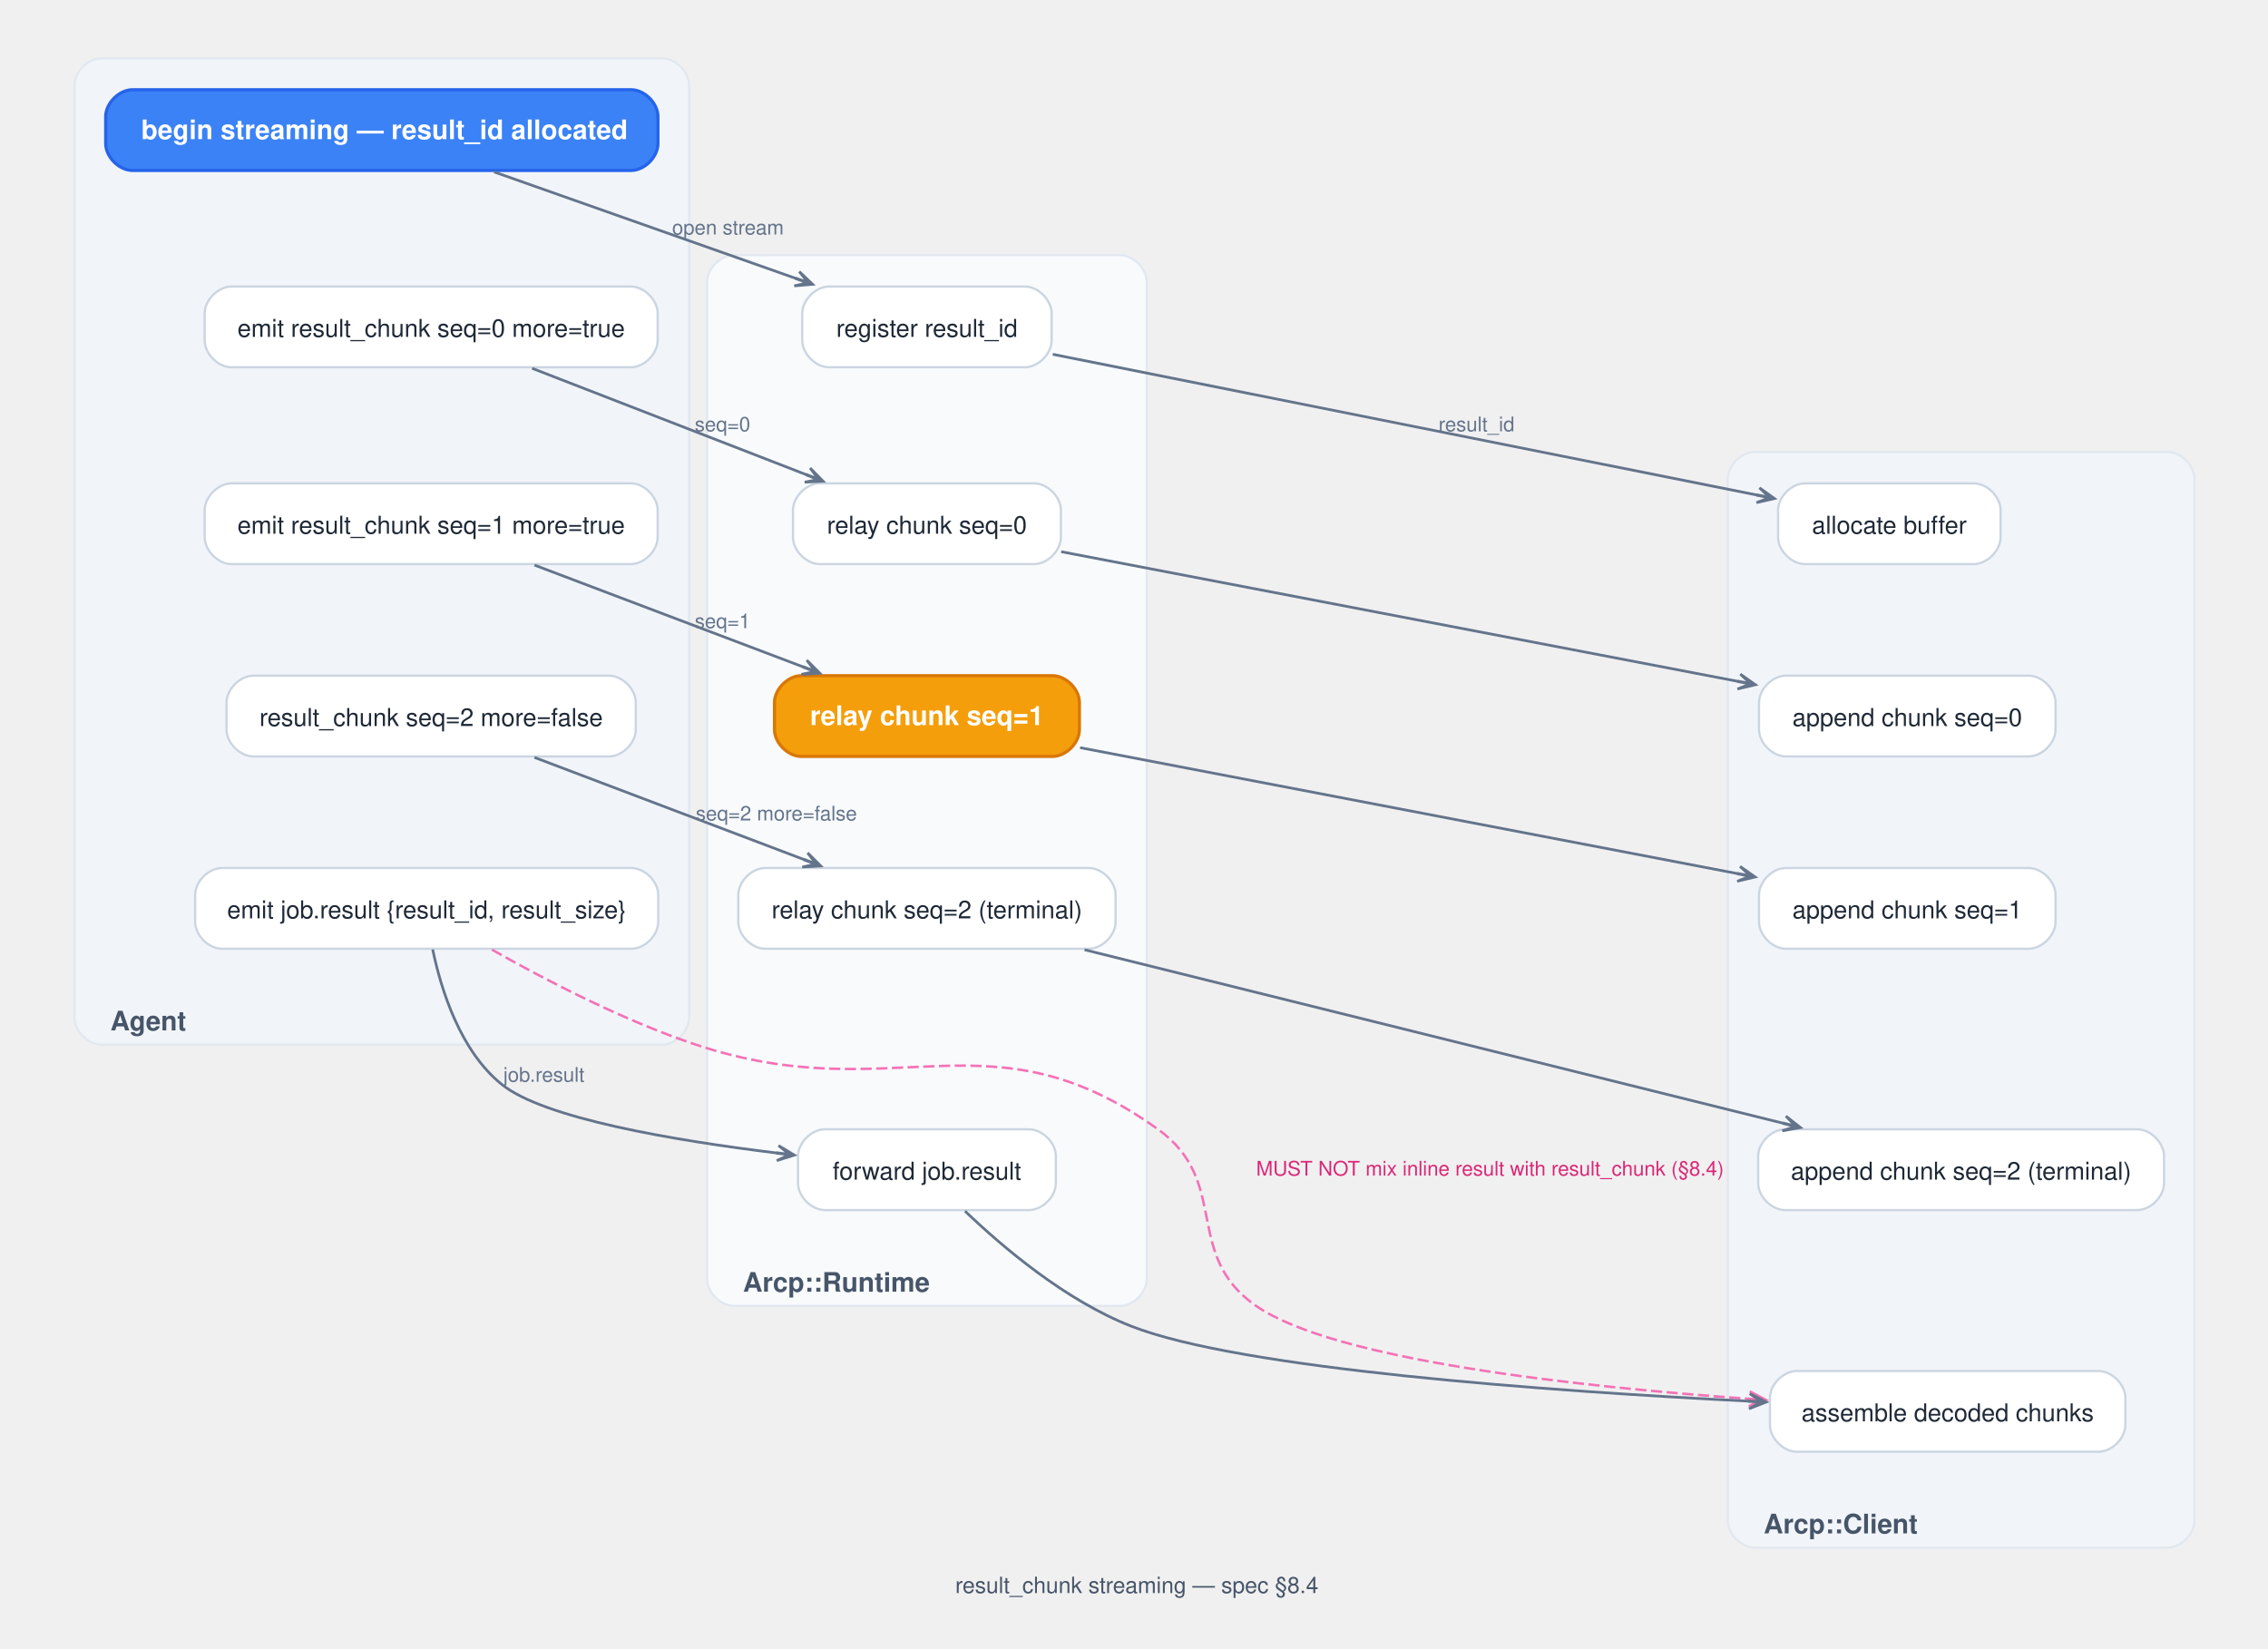
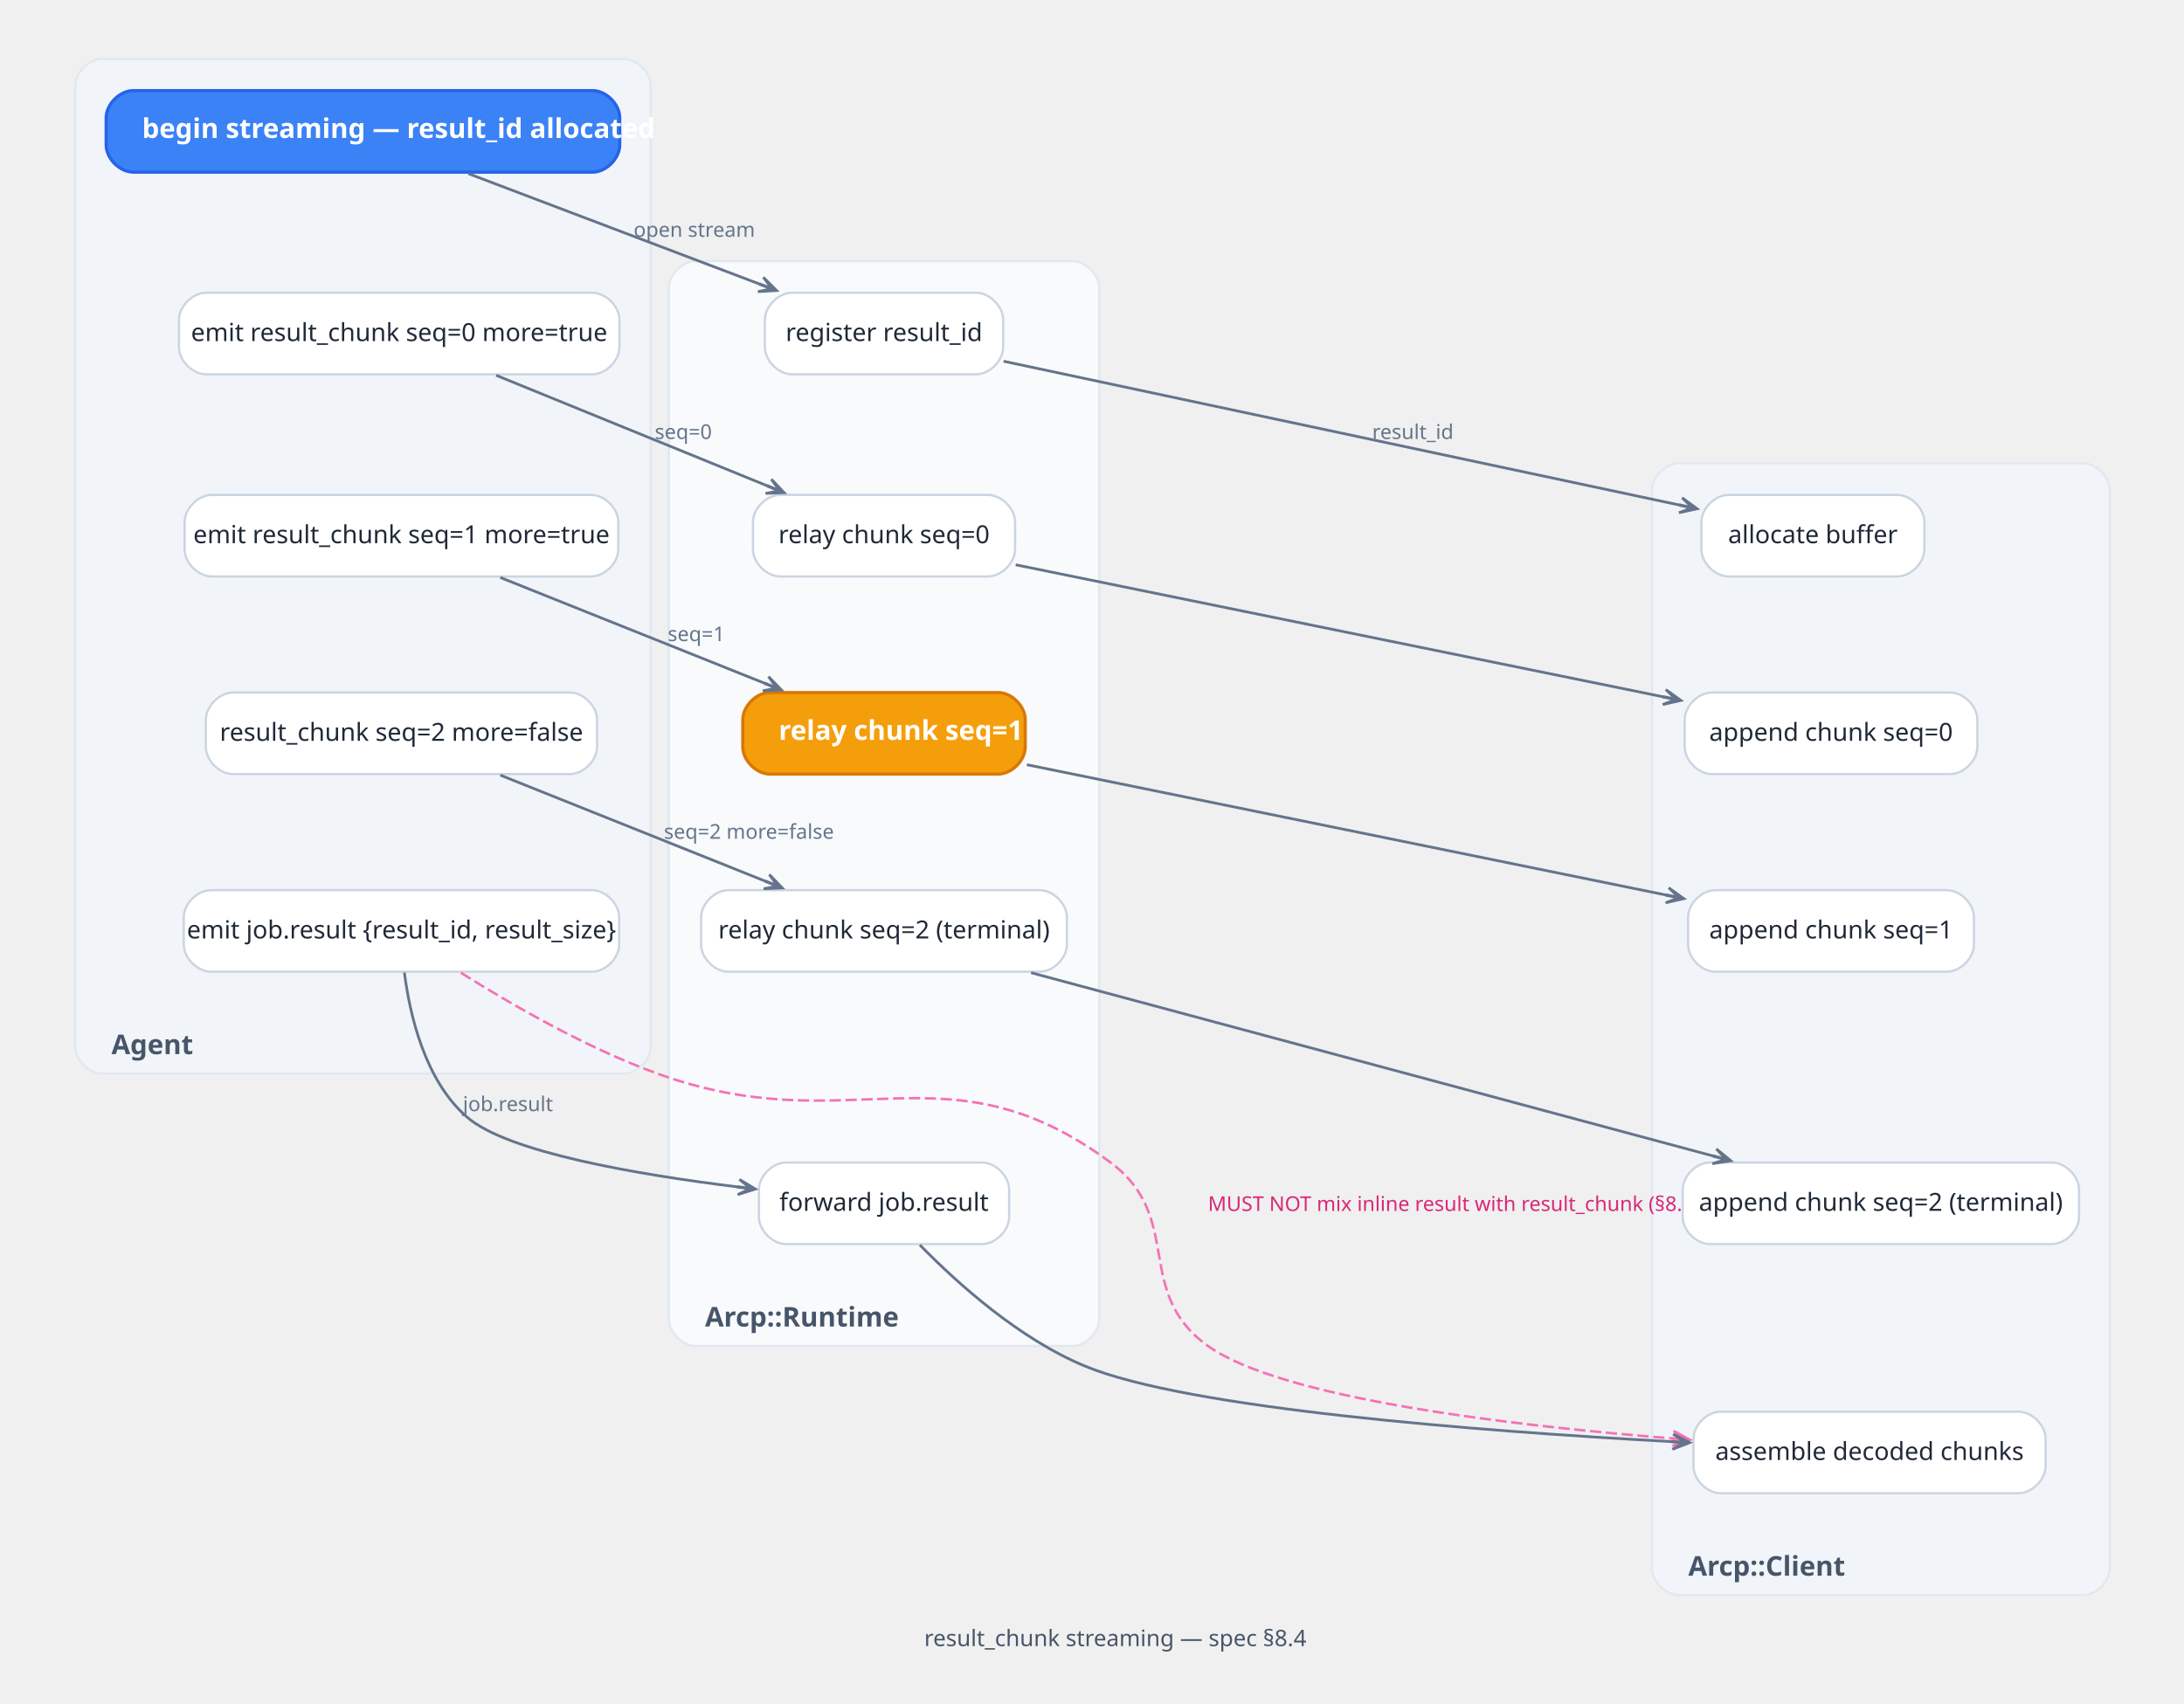
- <svg xmlns="http://www.w3.org/2000/svg" width="1011pt" height="735pt" viewBox="0.00 0.00 1011.00 735.00">
-   <g id="graph0" class="graph" transform="scale(1 1) rotate(0) translate(25.2 717.25)">
-     <text xml:space="preserve" text-anchor="start" x="400.62" y="-7" font-family="Helvetica,sans-Serif" font-size="10.00" fill="#475569">result_chunk streaming — spec §8.4</text>
+ <svg xmlns="http://www.w3.org/2000/svg" width="964pt" height="752pt" viewBox="0.00 0.00 964.00 752.00">
+   <g id="graph0" class="graph" transform="scale(1 1) rotate(0) translate(25.2 733.75)">
+     <text xml:space="preserve" text-anchor="start" x="382.75" y="-7" font-family="TT Commons Pro Trial" font-size="10.00" fill="#475569">result_chunk streaming — spec §8.4</text>
    <g id="clust1" class="cluster">
-       <path fill="#f1f5f9" stroke="#e2e8f0" d="M20,-251.5C20,-251.5 270,-251.5 270,-251.5 276,-251.5 282,-257.5 282,-263.5 282,-263.5 282,-679.25 282,-679.25 282,-685.25 276,-691.25 270,-691.25 270,-691.25 20,-691.25 20,-691.25 14,-691.25 8,-685.25 8,-679.25 8,-679.25 8,-263.5 8,-263.5 8,-257.5 14,-251.5 20,-251.5" />
-       <text xml:space="preserve" text-anchor="start" x="24" y="-257.85" font-family="Helvetica,sans-Serif" font-weight="bold" font-size="12.00" fill="#475569">Agent</text>
+       <path fill="#f1f5f9" stroke="#e2e8f0" d="M20,-259.75C20,-259.75 250,-259.75 250,-259.75 256,-259.75 262,-265.75 262,-271.75 262,-271.75 262,-695.75 262,-695.75 262,-701.75 256,-707.75 250,-707.75 250,-707.75 20,-707.75 20,-707.75 14,-707.75 8,-701.75 8,-695.75 8,-695.75 8,-271.75 8,-271.75 8,-265.75 14,-259.75 20,-259.75" />
+       <text xml:space="preserve" text-anchor="start" x="24" y="-268.35" font-family="TT Commons Pro Trial" font-weight="bold" font-size="12.00" fill="#475569">Agent</text>
    </g>
    <g id="clust2" class="cluster">
-       <path fill="#f8fafc" stroke="#e2e8f0" d="M302,-135C302,-135 474,-135 474,-135 480,-135 486,-141 486,-147 486,-147 486,-591.5 486,-591.5 486,-597.5 480,-603.5 474,-603.5 474,-603.5 302,-603.5 302,-603.5 296,-603.5 290,-597.5 290,-591.5 290,-591.5 290,-147 290,-147 290,-141 296,-135 302,-135" />
-       <text xml:space="preserve" text-anchor="start" x="306" y="-141.35" font-family="Helvetica,sans-Serif" font-weight="bold" font-size="12.00" fill="#475569">Arcp::Runtime</text>
+       <path fill="#f8fafc" stroke="#e2e8f0" d="M282,-139.5C282,-139.5 448,-139.5 448,-139.5 454,-139.5 460,-145.5 460,-151.5 460,-151.5 460,-606.5 460,-606.5 460,-612.5 454,-618.5 448,-618.5 448,-618.5 282,-618.5 282,-618.5 276,-618.5 270,-612.5 270,-606.5 270,-606.5 270,-151.5 270,-151.5 270,-145.5 276,-139.5 282,-139.5" />
+       <text xml:space="preserve" text-anchor="start" x="286" y="-148.1" font-family="TT Commons Pro Trial" font-weight="bold" font-size="12.00" fill="#475569">Arcp::Runtime</text>
    </g>
    <g id="clust3" class="cluster">
-       <path fill="#f1f5f9" stroke="#e2e8f0" d="M757,-27.25C757,-27.25 941,-27.25 941,-27.25 947,-27.25 953,-33.25 953,-39.25 953,-39.25 953,-503.75 953,-503.75 953,-509.75 947,-515.75 941,-515.75 941,-515.75 757,-515.75 757,-515.75 751,-515.75 745,-509.75 745,-503.75 745,-503.75 745,-39.25 745,-39.25 745,-33.25 751,-27.25 757,-27.25" />
-       <text xml:space="preserve" text-anchor="start" x="761" y="-33.6" font-family="Helvetica,sans-Serif" font-weight="bold" font-size="12.00" fill="#475569">Arcp::Client</text>
+       <path fill="#f1f5f9" stroke="#e2e8f0" d="M716,-29.5C716,-29.5 894,-29.5 894,-29.5 900,-29.5 906,-35.5 906,-41.5 906,-41.5 906,-517.25 906,-517.25 906,-523.25 900,-529.25 894,-529.25 894,-529.25 716,-529.25 716,-529.25 710,-529.25 704,-523.25 704,-517.25 704,-517.25 704,-41.5 704,-41.5 704,-35.5 710,-29.5 716,-29.5" />
+       <text xml:space="preserve" text-anchor="start" x="720" y="-38.1" font-family="TT Commons Pro Trial" font-weight="bold" font-size="12.00" fill="#475569">Arcp::Client</text>
    </g>
    <g id="node1" class="node">
-       <path fill="#3b82f6" stroke="#2563eb" stroke-width="1.4" d="M256.09,-677.25C256.09,-677.25 33.91,-677.25 33.91,-677.25 27.91,-677.25 21.91,-671.25 21.91,-665.25 21.91,-665.25 21.91,-653.25 21.91,-653.25 21.91,-647.25 27.91,-641.25 33.91,-641.25 33.91,-641.25 256.09,-641.25 256.09,-641.25 262.09,-641.25 268.09,-647.25 268.09,-653.25 268.09,-653.25 268.09,-665.25 268.09,-665.25 268.09,-671.25 262.09,-677.25 256.09,-677.25" />
-       <text xml:space="preserve" text-anchor="start" x="37.75" y="-655.23" font-family="Helvetica,sans-Serif" font-weight="bold" font-size="12.00" fill="white">begin streaming — result_id allocated</text>
+       <path fill="#3b82f6" stroke="#2563eb" stroke-width="1.4" d="M236.34,-693.75C236.34,-693.75 33.66,-693.75 33.66,-693.75 27.66,-693.75 21.66,-687.75 21.66,-681.75 21.66,-681.75 21.66,-669.75 21.66,-669.75 21.66,-663.75 27.66,-657.75 33.66,-657.75 33.66,-657.75 236.34,-657.75 236.34,-657.75 242.34,-657.75 248.34,-663.75 248.34,-669.75 248.34,-669.75 248.34,-681.75 248.34,-681.75 248.34,-687.75 242.34,-693.75 236.34,-693.75" />
+       <text xml:space="preserve" text-anchor="start" x="37.5" y="-672.85" font-family="TT Commons Pro Trial" font-weight="bold" font-size="12.00" fill="white">begin streaming — result_id allocated</text>
    </g>
    <g id="node2" class="node">
-       <path fill="white" stroke="#cbd5e1" d="M255.97,-589.5C255.97,-589.5 78.03,-589.5 78.03,-589.5 72.04,-589.5 66.03,-583.5 66.03,-577.5 66.03,-577.5 66.03,-565.5 66.03,-565.5 66.03,-559.5 72.03,-553.5 78.03,-553.5 78.03,-553.5 255.97,-553.5 255.97,-553.5 261.97,-553.5 267.97,-559.5 267.97,-565.5 267.97,-565.5 267.97,-577.5 267.97,-577.5 267.97,-583.5 261.97,-589.5 255.97,-589.5" />
-       <text xml:space="preserve" text-anchor="middle" x="167" y="-567.05" font-family="Helvetica,sans-Serif" font-size="11.00" fill="#1f2937">emit result_chunk seq=0 more=true</text>
+       <path fill="white" stroke="#cbd5e1" d="M236.22,-604.5C236.22,-604.5 65.79,-604.5 65.79,-604.5 59.78,-604.5 53.78,-598.5 53.78,-592.5 53.78,-592.5 53.78,-580.5 53.78,-580.5 53.78,-574.5 59.78,-568.5 65.78,-568.5 65.78,-568.5 236.22,-568.5 236.22,-568.5 242.22,-568.5 248.22,-574.5 248.22,-580.5 248.22,-580.5 248.22,-592.5 248.22,-592.5 248.22,-598.5 242.22,-604.5 236.22,-604.5" />
+       <text xml:space="preserve" text-anchor="middle" x="151" y="-583.17" font-family="TT Commons Pro Trial" font-size="11.00" fill="#1f2937">emit result_chunk seq=0 more=true</text>
    </g>
    <g id="node6" class="node">
-       <path fill="white" stroke="#cbd5e1" d="M431.59,-589.5C431.59,-589.5 344.41,-589.5 344.41,-589.5 338.41,-589.5 332.41,-583.5 332.41,-577.5 332.41,-577.5 332.41,-565.5 332.41,-565.5 332.41,-559.5 338.41,-553.5 344.41,-553.5 344.41,-553.5 431.59,-553.5 431.59,-553.5 437.59,-553.5 443.59,-559.5 443.59,-565.5 443.59,-565.5 443.59,-577.5 443.59,-577.5 443.59,-583.5 437.59,-589.5 431.59,-589.5" />
-       <text xml:space="preserve" text-anchor="middle" x="388" y="-567.05" font-family="Helvetica,sans-Serif" font-size="11.00" fill="#1f2937">register result_id</text>
+       <path fill="white" stroke="#cbd5e1" d="M405.59,-604.5C405.59,-604.5 324.41,-604.5 324.41,-604.5 318.41,-604.5 312.41,-598.5 312.41,-592.5 312.41,-592.5 312.41,-580.5 312.41,-580.5 312.41,-574.5 318.41,-568.5 324.41,-568.5 324.41,-568.5 405.59,-568.5 405.59,-568.5 411.59,-568.5 417.59,-574.5 417.59,-580.5 417.59,-580.5 417.59,-592.5 417.59,-592.5 417.59,-598.5 411.59,-604.5 405.59,-604.5" />
+       <text xml:space="preserve" text-anchor="middle" x="365" y="-583.17" font-family="TT Commons Pro Trial" font-size="11.00" fill="#1f2937">register result_id</text>
    </g>
    <g id="edge13" class="edge">
-       <path fill="none" stroke="#64748b" stroke-width="1.2" d="M195.06,-640.59C234.31,-626.73 288.99,-607.44 330.13,-592.92" />
-       <polygon fill="#64748b" stroke="#64748b" stroke-width="1.2" points="337.05,-590.48 331.1,-596.16 334.92,-591.34 330.01,-593.07 329.97,-592.98 329.94,-592.88 334.86,-591.15 328.85,-589.79 337.05,-590.48" />
-       <text xml:space="preserve" text-anchor="middle" x="299.29" y="-612.7" font-family="Helvetica,sans-Serif" font-size="9.00" fill="#64748b">open stream</text>
+       <path fill="none" stroke="#64748b" stroke-width="1.2" d="M181.54,-657.09C218.92,-642.91 271.47,-622.98 310.75,-608.08" />
+       <polygon fill="#64748b" stroke="#64748b" stroke-width="1.2" points="317.55,-605.5 311.74,-611.32 315.45,-606.4 310.57,-608.25 310.54,-608.16 310.5,-608.07 315.38,-606.22 309.34,-605 317.55,-605.5" />
+       <text xml:space="preserve" text-anchor="middle" x="281.27" y="-629.2" font-family="TT Commons Pro Trial" font-size="9.00" fill="#64748b">open stream</text>
    </g>
    <g id="node3" class="node">
-       <path fill="white" stroke="#cbd5e1" d="M255.97,-501.75C255.97,-501.75 78.03,-501.75 78.03,-501.75 72.04,-501.75 66.03,-495.75 66.03,-489.75 66.03,-489.75 66.03,-477.75 66.03,-477.75 66.03,-471.75 72.03,-465.75 78.03,-465.75 78.03,-465.75 255.97,-465.75 255.97,-465.75 261.97,-465.75 267.97,-471.75 267.97,-477.75 267.97,-477.75 267.97,-489.75 267.97,-489.75 267.97,-495.75 261.97,-501.75 255.97,-501.75" />
-       <text xml:space="preserve" text-anchor="middle" x="167" y="-479.3" font-family="Helvetica,sans-Serif" font-size="11.00" fill="#1f2937">emit result_chunk seq=1 more=true</text>
+       <path fill="white" stroke="#cbd5e1" d="M235.72,-515.25C235.72,-515.25 68.28,-515.25 68.28,-515.25 62.28,-515.25 56.28,-509.25 56.28,-503.25 56.28,-503.25 56.28,-491.25 56.28,-491.25 56.28,-485.25 62.28,-479.25 68.28,-479.25 68.28,-479.25 235.72,-479.25 235.72,-479.25 241.72,-479.25 247.72,-485.25 247.72,-491.25 247.72,-491.25 247.72,-503.25 247.72,-503.25 247.72,-509.25 241.72,-515.25 235.72,-515.25" />
+       <text xml:space="preserve" text-anchor="middle" x="152" y="-493.93" font-family="TT Commons Pro Trial" font-size="11.00" fill="#1f2937">emit result_chunk seq=1 more=true</text>
    </g>
    <g id="node7" class="node">
-       <path fill="white" stroke="#cbd5e1" d="M435.72,-501.75C435.72,-501.75 340.28,-501.75 340.28,-501.75 334.28,-501.75 328.28,-495.75 328.28,-489.75 328.28,-489.75 328.28,-477.75 328.28,-477.75 328.28,-471.75 334.28,-465.75 340.28,-465.75 340.28,-465.75 435.72,-465.75 435.72,-465.75 441.72,-465.75 447.72,-471.75 447.72,-477.75 447.72,-477.75 447.72,-489.75 447.72,-489.75 447.72,-495.75 441.72,-501.75 435.72,-501.75" />
-       <text xml:space="preserve" text-anchor="middle" x="388" y="-479.3" font-family="Helvetica,sans-Serif" font-size="11.00" fill="#1f2937">relay chunk seq=0</text>
+       <path fill="white" stroke="#cbd5e1" d="M410.84,-515.25C410.84,-515.25 319.16,-515.25 319.16,-515.25 313.16,-515.25 307.16,-509.25 307.16,-503.25 307.16,-503.25 307.16,-491.25 307.16,-491.25 307.16,-485.25 313.16,-479.25 319.16,-479.25 319.16,-479.25 410.84,-479.25 410.84,-479.25 416.84,-479.25 422.84,-485.25 422.84,-491.25 422.84,-491.25 422.84,-503.25 422.84,-503.25 422.84,-509.25 416.84,-515.25 410.84,-515.25" />
+       <text xml:space="preserve" text-anchor="middle" x="365" y="-493.93" font-family="TT Commons Pro Trial" font-size="11.00" fill="#1f2937">relay chunk seq=0</text>
    </g>
    <g id="edge14" class="edge">
-       <path fill="none" stroke="#64748b" stroke-width="1.2" d="M211.99,-553.04C247.54,-539.25 297.25,-519.96 334.78,-505.4" />
-       <polygon fill="#64748b" stroke="#64748b" stroke-width="1.2" points="341.71,-502.71 335.94,-508.57 339.61,-503.63 334.75,-505.52 334.72,-505.42 334.68,-505.33 339.54,-503.45 333.5,-502.28 341.71,-502.71" />
-       <text xml:space="preserve" text-anchor="middle" x="296.88" y="-524.95" font-family="Helvetica,sans-Serif" font-size="9.00" fill="#64748b">seq=0</text>
+       <path fill="none" stroke="#64748b" stroke-width="1.2" d="M193.79,-568.05C228.49,-553.91 277.49,-533.93 314.18,-518.97" />
+       <polygon fill="#64748b" stroke="#64748b" stroke-width="1.2" points="320.93,-516.22 315.26,-522.18 318.85,-517.17 314.02,-519.14 313.98,-519.05 313.95,-518.96 318.77,-516.99 312.71,-515.92 320.93,-516.22" />
+       <text xml:space="preserve" text-anchor="middle" x="276.42" y="-539.95" font-family="TT Commons Pro Trial" font-size="9.00" fill="#64748b">seq=0</text>
    </g>
    <g id="node4" class="node">
-       <path fill="white" stroke="#cbd5e1" d="M246.22,-416C246.22,-416 87.78,-416 87.78,-416 81.78,-416 75.78,-410 75.78,-404 75.78,-404 75.78,-392 75.78,-392 75.78,-386 81.78,-380 87.78,-380 87.78,-380 246.22,-380 246.22,-380 252.22,-380 258.22,-386 258.22,-392 258.22,-392 258.22,-404 258.22,-404 258.22,-410 252.22,-416 246.22,-416" />
-       <text xml:space="preserve" text-anchor="middle" x="167" y="-393.55" font-family="Helvetica,sans-Serif" font-size="11.00" fill="#1f2937">result_chunk seq=2 more=false</text>
+       <path fill="white" stroke="#cbd5e1" d="M226.34,-428C226.34,-428 77.66,-428 77.66,-428 71.66,-428 65.66,-422 65.66,-416 65.66,-416 65.66,-404 65.66,-404 65.66,-398 71.66,-392 77.66,-392 77.66,-392 226.34,-392 226.34,-392 232.34,-392 238.34,-398 238.34,-404 238.34,-404 238.34,-416 238.34,-416 238.34,-422 232.34,-428 226.34,-428" />
+       <text xml:space="preserve" text-anchor="middle" x="152" y="-406.68" font-family="TT Commons Pro Trial" font-size="11.00" fill="#1f2937">result_chunk seq=2 more=false</text>
    </g>
    <g id="node8" class="node">
-       <path fill="#f59e0b" stroke="#d97706" stroke-width="1.4" d="M443.97,-416C443.97,-416 332.03,-416 332.03,-416 326.03,-416 320.03,-410 320.03,-404 320.03,-404 320.03,-392 320.03,-392 320.03,-386 326.03,-380 332.03,-380 332.03,-380 443.97,-380 443.97,-380 449.97,-380 455.97,-386 455.97,-392 455.97,-392 455.97,-404 455.97,-404 455.97,-410 449.97,-416 443.97,-416" />
-       <text xml:space="preserve" text-anchor="start" x="335.88" y="-393.98" font-family="Helvetica,sans-Serif" font-weight="bold" font-size="12.00" fill="white">relay chunk seq=1</text>
+       <path fill="#f59e0b" stroke="#d97706" stroke-width="1.4" d="M415.34,-428C415.34,-428 314.66,-428 314.66,-428 308.66,-428 302.66,-422 302.66,-416 302.66,-416 302.66,-404 302.66,-404 302.66,-398 308.66,-392 314.66,-392 314.66,-392 415.34,-392 415.34,-392 421.34,-392 427.34,-398 427.34,-404 427.34,-404 427.34,-416 427.34,-416 427.34,-422 421.34,-428 415.34,-428" />
+       <text xml:space="preserve" text-anchor="start" x="318.5" y="-407.1" font-family="TT Commons Pro Trial" font-weight="bold" font-size="12.00" fill="white">relay chunk seq=1</text>
    </g>
    <g id="edge15" class="edge">
-       <path fill="none" stroke="#64748b" stroke-width="1.2" d="M213.06,-465.3C248.11,-452.01 296.45,-433.69 333.43,-419.68" />
-       <polygon fill="#64748b" stroke="#64748b" stroke-width="1.2" points="340.25,-417.09 334.44,-422.91 338.15,-418 333.27,-419.85 333.24,-419.75 333.2,-419.66 338.08,-417.81 332.04,-416.6 340.25,-417.09" />
-       <text xml:space="preserve" text-anchor="middle" x="296.88" y="-437.2" font-family="Helvetica,sans-Serif" font-size="9.00" fill="#64748b">seq=1</text>
+       <path fill="none" stroke="#64748b" stroke-width="1.2" d="M195.62,-478.79C229.68,-465.16 277.1,-446.18 313.11,-431.77" />
+       <polygon fill="#64748b" stroke="#64748b" stroke-width="1.2" points="319.72,-429.12 314.01,-435.04 317.63,-430.07 312.79,-432 312.75,-431.91 312.72,-431.82 317.56,-429.88 311.5,-428.78 319.72,-429.12" />
+       <text xml:space="preserve" text-anchor="middle" x="282.13" y="-450.7" font-family="TT Commons Pro Trial" font-size="9.00" fill="#64748b">seq=1</text>
    </g>
    <g id="node5" class="node">
-       <path fill="white" stroke="#cbd5e1" d="M256.22,-330.25C256.22,-330.25 73.78,-330.25 73.78,-330.25 67.78,-330.25 61.78,-324.25 61.78,-318.25 61.78,-318.25 61.78,-306.25 61.78,-306.25 61.78,-300.25 67.78,-294.25 73.78,-294.25 73.78,-294.25 256.22,-294.25 256.22,-294.25 262.22,-294.25 268.22,-300.25 268.22,-306.25 268.22,-306.25 268.22,-318.25 268.22,-318.25 268.22,-324.25 262.22,-330.25 256.22,-330.25" />
-       <text xml:space="preserve" text-anchor="middle" x="165" y="-307.8" font-family="Helvetica,sans-Serif" font-size="11.00" fill="#1f2937">emit job.result {result_id, result_size}</text>
+       <path fill="white" stroke="#cbd5e1" d="M236.09,-340.75C236.09,-340.75 67.91,-340.75 67.91,-340.75 61.91,-340.75 55.91,-334.75 55.91,-328.75 55.91,-328.75 55.91,-316.75 55.91,-316.75 55.91,-310.75 61.91,-304.75 67.91,-304.75 67.91,-304.75 236.09,-304.75 236.09,-304.75 242.09,-304.75 248.09,-310.75 248.09,-316.75 248.09,-316.75 248.09,-328.75 248.09,-328.75 248.09,-334.75 242.09,-340.75 236.09,-340.75" />
+       <text xml:space="preserve" text-anchor="middle" x="152" y="-319.43" font-family="TT Commons Pro Trial" font-size="11.00" fill="#1f2937">emit job.result {result_id, result_size}</text>
    </g>
    <g id="node9" class="node">
-       <path fill="white" stroke="#cbd5e1" d="M460.09,-330.25C460.09,-330.25 315.91,-330.25 315.91,-330.25 309.91,-330.25 303.91,-324.25 303.91,-318.25 303.91,-318.25 303.91,-306.25 303.91,-306.25 303.91,-300.25 309.91,-294.25 315.91,-294.25 315.91,-294.25 460.09,-294.25 460.09,-294.25 466.09,-294.25 472.09,-300.25 472.09,-306.25 472.09,-306.25 472.09,-318.25 472.09,-318.25 472.09,-324.25 466.09,-330.25 460.09,-330.25" />
-       <text xml:space="preserve" text-anchor="middle" x="388" y="-307.8" font-family="Helvetica,sans-Serif" font-size="11.00" fill="#1f2937">relay chunk seq=2 (terminal)</text>
+       <path fill="white" stroke="#cbd5e1" d="M433.72,-340.75C433.72,-340.75 296.28,-340.75 296.28,-340.75 290.28,-340.75 284.28,-334.75 284.28,-328.75 284.28,-328.75 284.28,-316.75 284.28,-316.75 284.28,-310.75 290.28,-304.75 296.28,-304.75 296.28,-304.75 433.72,-304.75 433.72,-304.75 439.72,-304.75 445.72,-310.75 445.72,-316.75 445.72,-316.75 445.72,-328.75 445.72,-328.75 445.72,-334.75 439.72,-340.75 433.72,-340.75" />
+       <text xml:space="preserve" text-anchor="middle" x="365" y="-319.43" font-family="TT Commons Pro Trial" font-size="11.00" fill="#1f2937">relay chunk seq=2 (terminal)</text>
    </g>
    <g id="edge16" class="edge">
-       <path fill="none" stroke="#64748b" stroke-width="1.2" d="M213.06,-379.55C248.22,-366.22 296.77,-347.82 333.81,-333.79" />
-       <polygon fill="#64748b" stroke="#64748b" stroke-width="1.2" points="340.63,-331.2 334.81,-337.01 338.53,-332.1 333.65,-333.95 333.62,-333.86 333.58,-333.76 338.46,-331.92 332.42,-330.7 340.63,-331.2" />
-       <text xml:space="preserve" text-anchor="middle" x="320.88" y="-351.45" font-family="Helvetica,sans-Serif" font-size="9.00" fill="#64748b">seq=2 more=false</text>
+       <path fill="none" stroke="#64748b" stroke-width="1.2" d="M195.62,-391.54C229.79,-377.87 277.42,-358.8 313.47,-344.37" />
+       <polygon fill="#64748b" stroke="#64748b" stroke-width="1.2" points="320.08,-341.73 314.37,-347.65 318,-342.67 313.16,-344.61 313.12,-344.51 313.08,-344.42 317.92,-342.48 311.87,-341.38 320.08,-341.73" />
+       <text xml:space="preserve" text-anchor="middle" x="305.38" y="-363.45" font-family="TT Commons Pro Trial" font-size="9.00" fill="#64748b">seq=2 more=false</text>
    </g>
    <g id="node10" class="node">
-       <path fill="white" stroke="#cbd5e1" d="M433.47,-213.75C433.47,-213.75 342.53,-213.75 342.53,-213.75 336.53,-213.75 330.53,-207.75 330.53,-201.75 330.53,-201.75 330.53,-189.75 330.53,-189.75 330.53,-183.75 336.53,-177.75 342.53,-177.75 342.53,-177.75 433.47,-177.75 433.47,-177.75 439.47,-177.75 445.47,-183.75 445.47,-189.75 445.47,-189.75 445.47,-201.75 445.47,-201.75 445.47,-207.75 439.47,-213.75 433.47,-213.75" />
-       <text xml:space="preserve" text-anchor="middle" x="388" y="-191.3" font-family="Helvetica,sans-Serif" font-size="11.00" fill="#1f2937">forward job.result</text>
+       <path fill="white" stroke="#cbd5e1" d="M408.22,-220.5C408.22,-220.5 321.78,-220.5 321.78,-220.5 315.78,-220.5 309.78,-214.5 309.78,-208.5 309.78,-208.5 309.78,-196.5 309.78,-196.5 309.78,-190.5 315.78,-184.5 321.78,-184.5 321.78,-184.5 408.22,-184.5 408.22,-184.5 414.22,-184.5 420.22,-190.5 420.22,-196.5 420.22,-196.5 420.22,-208.5 420.22,-208.5 420.22,-214.5 414.22,-220.5 408.22,-220.5" />
+       <text xml:space="preserve" text-anchor="middle" x="365" y="-199.18" font-family="TT Commons Pro Trial" font-size="11.00" fill="#1f2937">forward job.result</text>
    </g>
    <g id="edge17" class="edge">
-       <path fill="none" stroke="#64748b" stroke-width="1.2" d="M167.68,-293.93C171.4,-276.06 179.89,-248.73 198.5,-233.75 217.27,-218.64 274.7,-208.84 321.46,-203.14" />
-       <polygon fill="#64748b" stroke="#64748b" stroke-width="1.2" points="328.9,-202.26 321.85,-206.49 326.64,-202.63 321.47,-203.24 321.46,-203.14 321.44,-203.04 326.62,-202.43 321.06,-199.79 328.9,-202.26" />
-       <text xml:space="preserve" text-anchor="middle" x="217.25" y="-234.95" font-family="Helvetica,sans-Serif" font-size="9.00" fill="#64748b">job.result</text>
+       <path fill="none" stroke="#64748b" stroke-width="1.2" d="M153.3,-304.38C155.67,-285.75 162.31,-256.67 181,-240.5 198.83,-225.08 255.27,-215.27 300.99,-209.66" />
+       <polygon fill="#64748b" stroke="#64748b" stroke-width="1.2" points="308.23,-208.8 301.18,-213.03 305.97,-209.17 300.79,-209.78 300.78,-209.68 300.77,-209.58 305.95,-208.97 300.38,-206.33 308.23,-208.8" />
+       <text xml:space="preserve" text-anchor="middle" x="199" y="-243.2" font-family="TT Commons Pro Trial" font-size="9.00" fill="#64748b">job.result</text>
    </g>
    <g id="node15" class="node">
-       <path fill="white" stroke="#cbd5e1" d="M910.22,-106C910.22,-106 775.78,-106 775.78,-106 769.78,-106 763.78,-100 763.78,-94 763.78,-94 763.78,-82 763.78,-82 763.78,-76 769.78,-70 775.78,-70 775.78,-70 910.22,-70 910.22,-70 916.22,-70 922.22,-76 922.22,-82 922.22,-82 922.22,-94 922.22,-94 922.22,-100 916.22,-106 910.22,-106" />
-       <text xml:space="preserve" text-anchor="middle" x="843" y="-83.55" font-family="Helvetica,sans-Serif" font-size="11.00" fill="#1f2937">assemble decoded chunks</text>
+       <path fill="white" stroke="#cbd5e1" d="M865.72,-110.5C865.72,-110.5 734.28,-110.5 734.28,-110.5 728.28,-110.5 722.28,-104.5 722.28,-98.5 722.28,-98.5 722.28,-86.5 722.28,-86.5 722.28,-80.5 728.28,-74.5 734.28,-74.5 734.28,-74.5 865.72,-74.5 865.72,-74.5 871.72,-74.5 877.72,-80.5 877.72,-86.5 877.72,-86.5 877.72,-98.5 877.72,-98.5 877.72,-104.5 871.72,-110.5 865.72,-110.5" />
+       <text xml:space="preserve" text-anchor="middle" x="800" y="-89.17" font-family="TT Commons Pro Trial" font-size="11.00" fill="#1f2937">assemble decoded chunks</text>
    </g>
    <g id="edge23" class="edge">
-       <path fill="none" stroke="#f472b6" stroke-width="1.1" stroke-dasharray="5,2" d="M194.09,-293.86C217.79,-280.41 252.54,-262.31 285,-251.5 373.31,-222.08 415.38,-268.02 491,-213.75 523.53,-190.41 501.84,-157.8 534.75,-135 569.51,-110.92 676.74,-99.09 754.98,-93.54" />
-       <polygon fill="#f472b6" stroke="#f472b6" stroke-width="1.1" points="762.07,-93.05 754.82,-96.93 759.67,-93.26 754.6,-93.61 754.59,-93.56 754.59,-93.52 759.67,-93.16 754.36,-90.2 762.07,-93.05" />
-       <text xml:space="preserve" text-anchor="start" x="534.75" y="-193.12" font-family="Helvetica,sans-Serif" font-size="9.00" fill="#db2777">MUST NOT mix inline result with result_chunk (§8.4)</text>
+       <path fill="none" stroke="#f472b6" stroke-width="1.1" stroke-dasharray="5,2" d="M178.29,-304.27C200.52,-290.25 233.65,-271.11 265,-259.75 350.16,-228.88 392.25,-274.47 465,-220.5 497.73,-196.22 474.82,-163.17 508,-139.5 540.24,-116.51 639.7,-104.52 713.63,-98.63" />
+       <polygon fill="#f472b6" stroke="#f472b6" stroke-width="1.1" points="720.72,-98.08 713.51,-102.02 718.33,-98.31 713.25,-98.71 713.25,-98.66 713.24,-98.61 718.32,-98.21 712.99,-95.29 720.72,-98.08" />
+       <text xml:space="preserve" text-anchor="start" x="508" y="-199.12" font-family="TT Commons Pro Trial" font-size="9.00" fill="#db2777">MUST NOT mix inline result with result_chunk (§8.4)</text>
    </g>
    <g id="node11" class="node">
-       <path fill="white" stroke="#cbd5e1" d="M854.59,-501.75C854.59,-501.75 779.41,-501.75 779.41,-501.75 773.41,-501.75 767.41,-495.75 767.41,-489.75 767.41,-489.75 767.41,-477.75 767.41,-477.75 767.41,-471.75 773.41,-465.75 779.41,-465.75 779.41,-465.75 854.59,-465.75 854.59,-465.75 860.59,-465.75 866.59,-471.75 866.59,-477.75 866.59,-477.75 866.59,-489.75 866.59,-489.75 866.59,-495.75 860.59,-501.75 854.59,-501.75" />
-       <text xml:space="preserve" text-anchor="middle" x="817" y="-479.3" font-family="Helvetica,sans-Serif" font-size="11.00" fill="#1f2937">allocate buffer</text>
+       <path fill="white" stroke="#cbd5e1" d="M812.22,-515.25C812.22,-515.25 737.78,-515.25 737.78,-515.25 731.78,-515.25 725.78,-509.25 725.78,-503.25 725.78,-503.25 725.78,-491.25 725.78,-491.25 725.78,-485.25 731.78,-479.25 737.78,-479.25 737.78,-479.25 812.22,-479.25 812.22,-479.25 818.22,-479.25 824.22,-485.25 824.22,-491.25 824.22,-491.25 824.22,-503.25 824.22,-503.25 824.22,-509.25 818.22,-515.25 812.22,-515.25" />
+       <text xml:space="preserve" text-anchor="middle" x="775" y="-493.93" font-family="TT Commons Pro Trial" font-size="11.00" fill="#1f2937">allocate buffer</text>
    </g>
    <g id="edge22" class="edge">
-       <path fill="none" stroke="#64748b" stroke-width="1.2" d="M444.08,-559.29C525.49,-543.02 675.69,-513 758.46,-496.45" />
-       <polygon fill="#64748b" stroke="#64748b" stroke-width="1.2" points="765.79,-494.99 759.1,-499.76 763.57,-495.53 758.46,-496.55 758.44,-496.46 758.42,-496.36 763.53,-495.34 757.78,-493.15 765.79,-494.99" />
-       <text xml:space="preserve" text-anchor="middle" x="632.99" y="-524.95" font-family="Helvetica,sans-Serif" font-size="9.00" fill="#64748b">result_id</text>
+       <path fill="none" stroke="#64748b" stroke-width="1.2" d="M417.76,-574.27C494.66,-557.91 637.03,-527.61 716.85,-510.62" />
+       <polygon fill="#64748b" stroke="#64748b" stroke-width="1.2" points="723.9,-509.13 717.26,-513.99 721.68,-509.7 716.58,-510.78 716.56,-510.69 716.54,-510.59 721.64,-509.5 715.86,-507.39 723.9,-509.13" />
+       <text xml:space="preserve" text-anchor="middle" x="598.42" y="-539.95" font-family="TT Commons Pro Trial" font-size="9.00" fill="#64748b">result_id</text>
    </g>
    <g id="node12" class="node">
-       <path fill="white" stroke="#cbd5e1" d="M879.09,-416C879.09,-416 770.91,-416 770.91,-416 764.91,-416 758.91,-410 758.91,-404 758.91,-404 758.91,-392 758.91,-392 758.91,-386 764.91,-380 770.91,-380 770.91,-380 879.09,-380 879.09,-380 885.09,-380 891.09,-386 891.09,-392 891.09,-392 891.09,-404 891.09,-404 891.09,-410 885.09,-416 879.09,-416" />
-       <text xml:space="preserve" text-anchor="middle" x="825" y="-393.55" font-family="Helvetica,sans-Serif" font-size="11.00" fill="#1f2937">append chunk seq=0</text>
+       <path fill="white" stroke="#cbd5e1" d="M835.59,-428C835.59,-428 730.41,-428 730.41,-428 724.41,-428 718.41,-422 718.41,-416 718.41,-416 718.41,-404 718.41,-404 718.41,-398 724.41,-392 730.41,-392 730.41,-392 835.59,-392 835.59,-392 841.59,-392 847.59,-398 847.59,-404 847.59,-404 847.59,-416 847.59,-416 847.59,-422 841.59,-428 835.59,-428" />
+       <text xml:space="preserve" text-anchor="middle" x="783" y="-406.68" font-family="TT Commons Pro Trial" font-size="11.00" fill="#1f2937">append chunk seq=0</text>
    </g>
    <g id="edge18" class="edge">
-       <path fill="none" stroke="#64748b" stroke-width="1.2" d="M447.85,-471.28C526.49,-456.21 664.64,-429.73 750.12,-413.35" />
-       <polygon fill="#64748b" stroke="#64748b" stroke-width="1.2" points="757.3,-411.97 750.57,-416.7 755.08,-412.5 749.96,-413.48 749.94,-413.39 749.92,-413.29 755.04,-412.31 749.3,-410.07 757.3,-411.97" />
+       <path fill="none" stroke="#64748b" stroke-width="1.2" d="M423.12,-484.4C497.9,-469.15 627.86,-442.64 709.45,-426" />
+       <polygon fill="#64748b" stroke="#64748b" stroke-width="1.2" points="716.73,-424.51 710.06,-429.32 714.51,-425.07 709.41,-426.11 709.39,-426.01 709.37,-425.92 714.47,-424.87 708.71,-422.71 716.73,-424.51" />
    </g>
    <g id="node13" class="node">
-       <path fill="white" stroke="#cbd5e1" d="M879.09,-330.25C879.09,-330.25 770.91,-330.25 770.91,-330.25 764.91,-330.25 758.91,-324.25 758.91,-318.25 758.91,-318.25 758.91,-306.25 758.91,-306.25 758.91,-300.25 764.91,-294.25 770.91,-294.25 770.91,-294.25 879.09,-294.25 879.09,-294.25 885.09,-294.25 891.09,-300.25 891.09,-306.25 891.09,-306.25 891.09,-318.25 891.09,-318.25 891.09,-324.25 885.09,-330.25 879.09,-330.25" />
-       <text xml:space="preserve" text-anchor="middle" x="825" y="-307.8" font-family="Helvetica,sans-Serif" font-size="11.00" fill="#1f2937">append chunk seq=1</text>
+       <path fill="white" stroke="#cbd5e1" d="M834.09,-340.75C834.09,-340.75 731.91,-340.75 731.91,-340.75 725.91,-340.75 719.91,-334.75 719.91,-328.75 719.91,-328.75 719.91,-316.75 719.91,-316.75 719.91,-310.75 725.91,-304.75 731.91,-304.75 731.91,-304.75 834.09,-304.75 834.09,-304.75 840.09,-304.75 846.09,-310.75 846.09,-316.75 846.09,-316.75 846.09,-328.75 846.09,-328.75 846.09,-334.75 840.09,-340.75 834.09,-340.75" />
+       <text xml:space="preserve" text-anchor="middle" x="783" y="-319.43" font-family="TT Commons Pro Trial" font-size="11.00" fill="#1f2937">append chunk seq=1</text>
    </g>
    <g id="edge19" class="edge">
-       <path fill="none" stroke="#64748b" stroke-width="1.2" d="M456.28,-383.91C536.04,-368.63 667.55,-343.43 750.06,-327.61" />
-       <polygon fill="#64748b" stroke="#64748b" stroke-width="1.2" points="757.19,-326.25 750.46,-330.97 754.96,-326.77 749.85,-327.75 749.83,-327.66 749.81,-327.56 754.93,-326.58 749.19,-324.34 757.19,-326.25" />
+       <path fill="none" stroke="#64748b" stroke-width="1.2" d="M428.03,-396.14C503.95,-380.66 631.19,-354.71 710.93,-338.45" />
+       <polygon fill="#64748b" stroke="#64748b" stroke-width="1.2" points="718.02,-337 711.35,-341.81 715.8,-337.56 710.69,-338.6 710.67,-338.5 710.65,-338.4 715.76,-337.36 710,-335.19 718.02,-337" />
    </g>
    <g id="node14" class="node">
-       <path fill="white" stroke="#cbd5e1" d="M927.47,-213.75C927.47,-213.75 770.53,-213.75 770.53,-213.75 764.53,-213.75 758.53,-207.75 758.53,-201.75 758.53,-201.75 758.53,-189.75 758.53,-189.75 758.53,-183.75 764.53,-177.75 770.53,-177.75 770.53,-177.75 927.47,-177.75 927.47,-177.75 933.47,-177.75 939.47,-183.75 939.47,-189.75 939.47,-189.75 939.47,-201.75 939.47,-201.75 939.47,-207.75 933.47,-213.75 927.47,-213.75" />
-       <text xml:space="preserve" text-anchor="middle" x="849" y="-191.3" font-family="Helvetica,sans-Serif" font-size="11.00" fill="#1f2937">append chunk seq=2 (terminal)</text>
+       <path fill="white" stroke="#cbd5e1" d="M880.47,-220.5C880.47,-220.5 729.53,-220.5 729.53,-220.5 723.53,-220.5 717.53,-214.5 717.53,-208.5 717.53,-208.5 717.53,-196.5 717.53,-196.5 717.53,-190.5 723.53,-184.5 729.53,-184.5 729.53,-184.5 880.47,-184.5 880.47,-184.5 886.47,-184.5 892.47,-190.5 892.47,-196.5 892.47,-196.5 892.47,-208.5 892.47,-208.5 892.47,-214.5 886.47,-220.5 880.47,-220.5" />
+       <text xml:space="preserve" text-anchor="middle" x="805" y="-199.18" font-family="TT Commons Pro Trial" font-size="11.00" fill="#1f2937">append chunk seq=2 (terminal)</text>
    </g>
    <g id="edge20" class="edge">
-       <path fill="none" stroke="#64748b" stroke-width="1.2" d="M458.27,-293.8C542.3,-272.93 682.57,-238.09 770.21,-216.32" />
-       <polygon fill="#64748b" stroke="#64748b" stroke-width="1.2" points="777.37,-214.54 770.9,-219.63 775.17,-215.19 770.11,-216.45 770.09,-216.35 770.06,-216.25 775.12,-215 769.27,-213.07 777.37,-214.54" />
+       <path fill="none" stroke="#64748b" stroke-width="1.2" d="M429.92,-304.3C510.47,-282.66 647.43,-245.85 731.68,-223.2" />
+       <polygon fill="#64748b" stroke="#64748b" stroke-width="1.2" points="738.76,-221.3 732.39,-226.51 736.57,-221.99 731.54,-223.35 731.51,-223.25 731.49,-223.15 736.52,-221.8 730.64,-219.99 738.76,-221.3" />
    </g>
    <g id="edge21" class="edge">
-       <path fill="none" stroke="#64748b" stroke-width="1.2" d="M404.99,-177.27C422.04,-160.94 449.88,-137.43 479,-126 527.54,-106.94 663.57,-97.11 754.88,-92.51" />
-       <polygon fill="#64748b" stroke="#64748b" stroke-width="1.2" points="762.11,-92.15 754.79,-95.89 759.83,-92.36 754.63,-92.62 754.62,-92.52 754.62,-92.42 759.82,-92.16 754.46,-89.15 762.11,-92.15" />
+       <path fill="none" stroke="#64748b" stroke-width="1.2" d="M380.82,-184.11C397.3,-167.25 424.75,-142.52 454,-130.5 499.38,-111.85 626.45,-101.97 713.29,-97.24" />
+       <polygon fill="#64748b" stroke="#64748b" stroke-width="1.2" points="720.63,-96.85 713.32,-100.62 718.35,-97.07 713.15,-97.35 713.14,-97.25 713.14,-97.15 718.34,-96.87 712.96,-93.88 720.63,-96.85" />
    </g>
  </g>
</svg>
